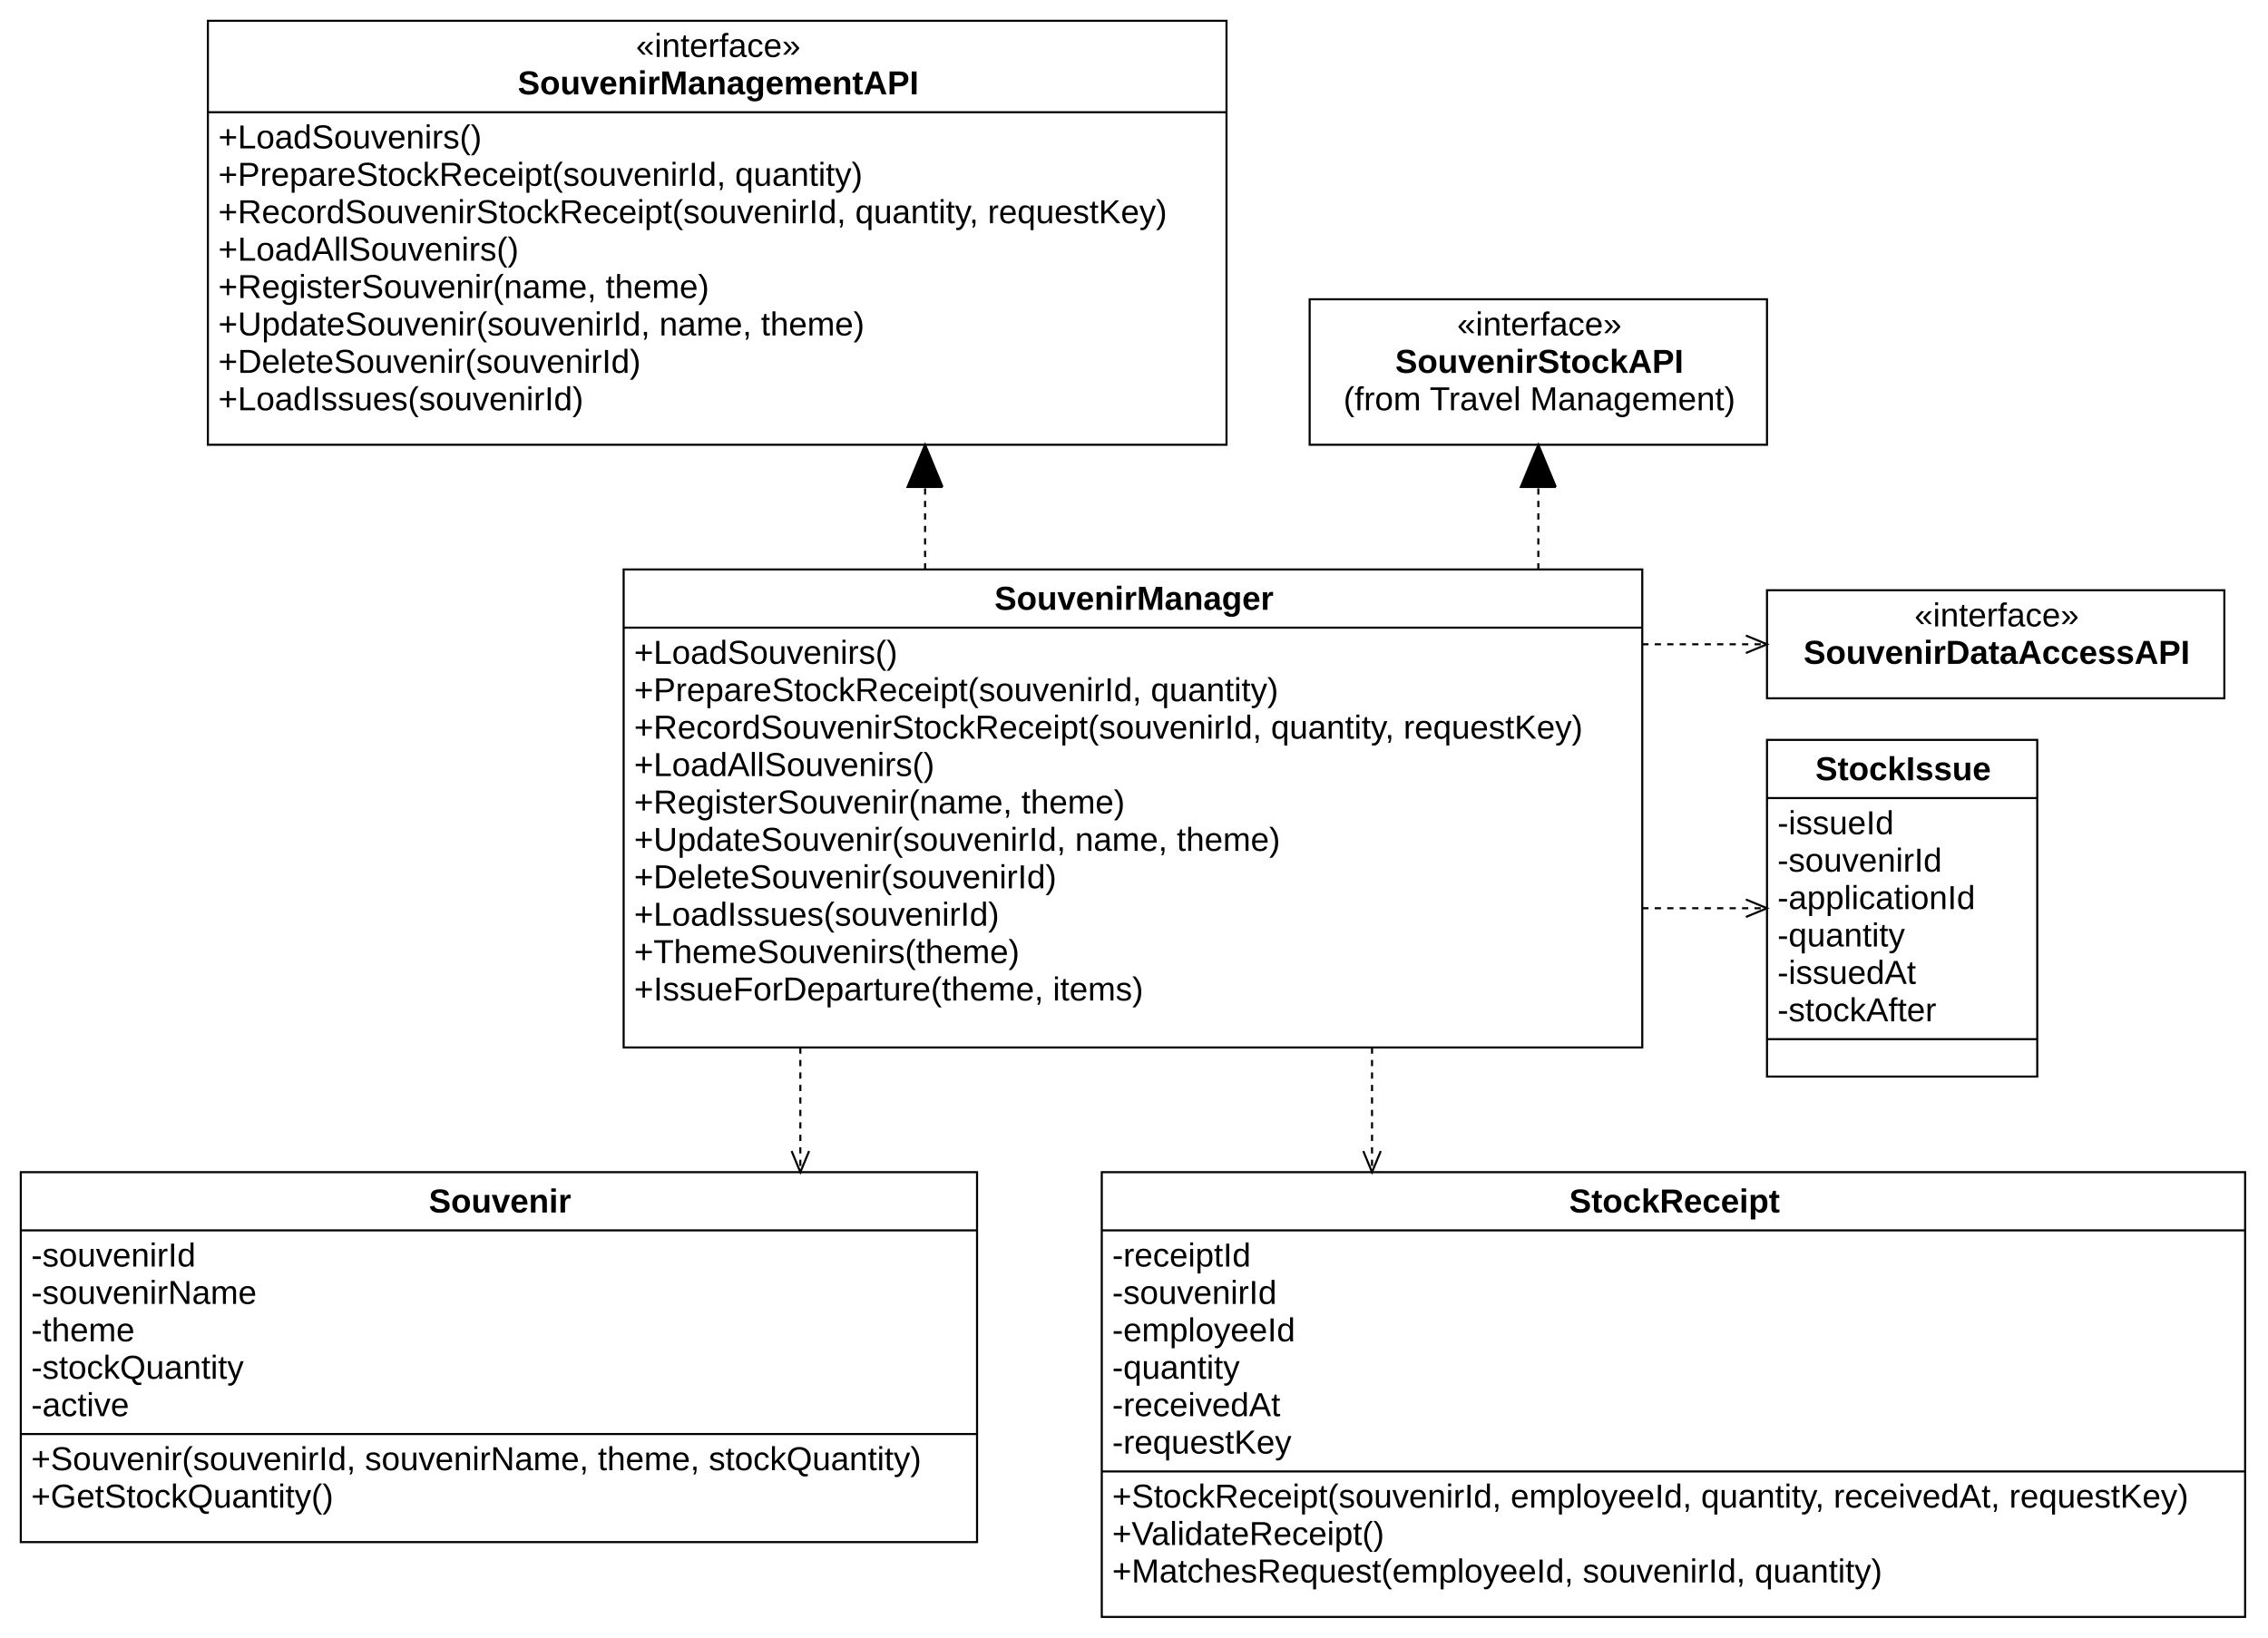
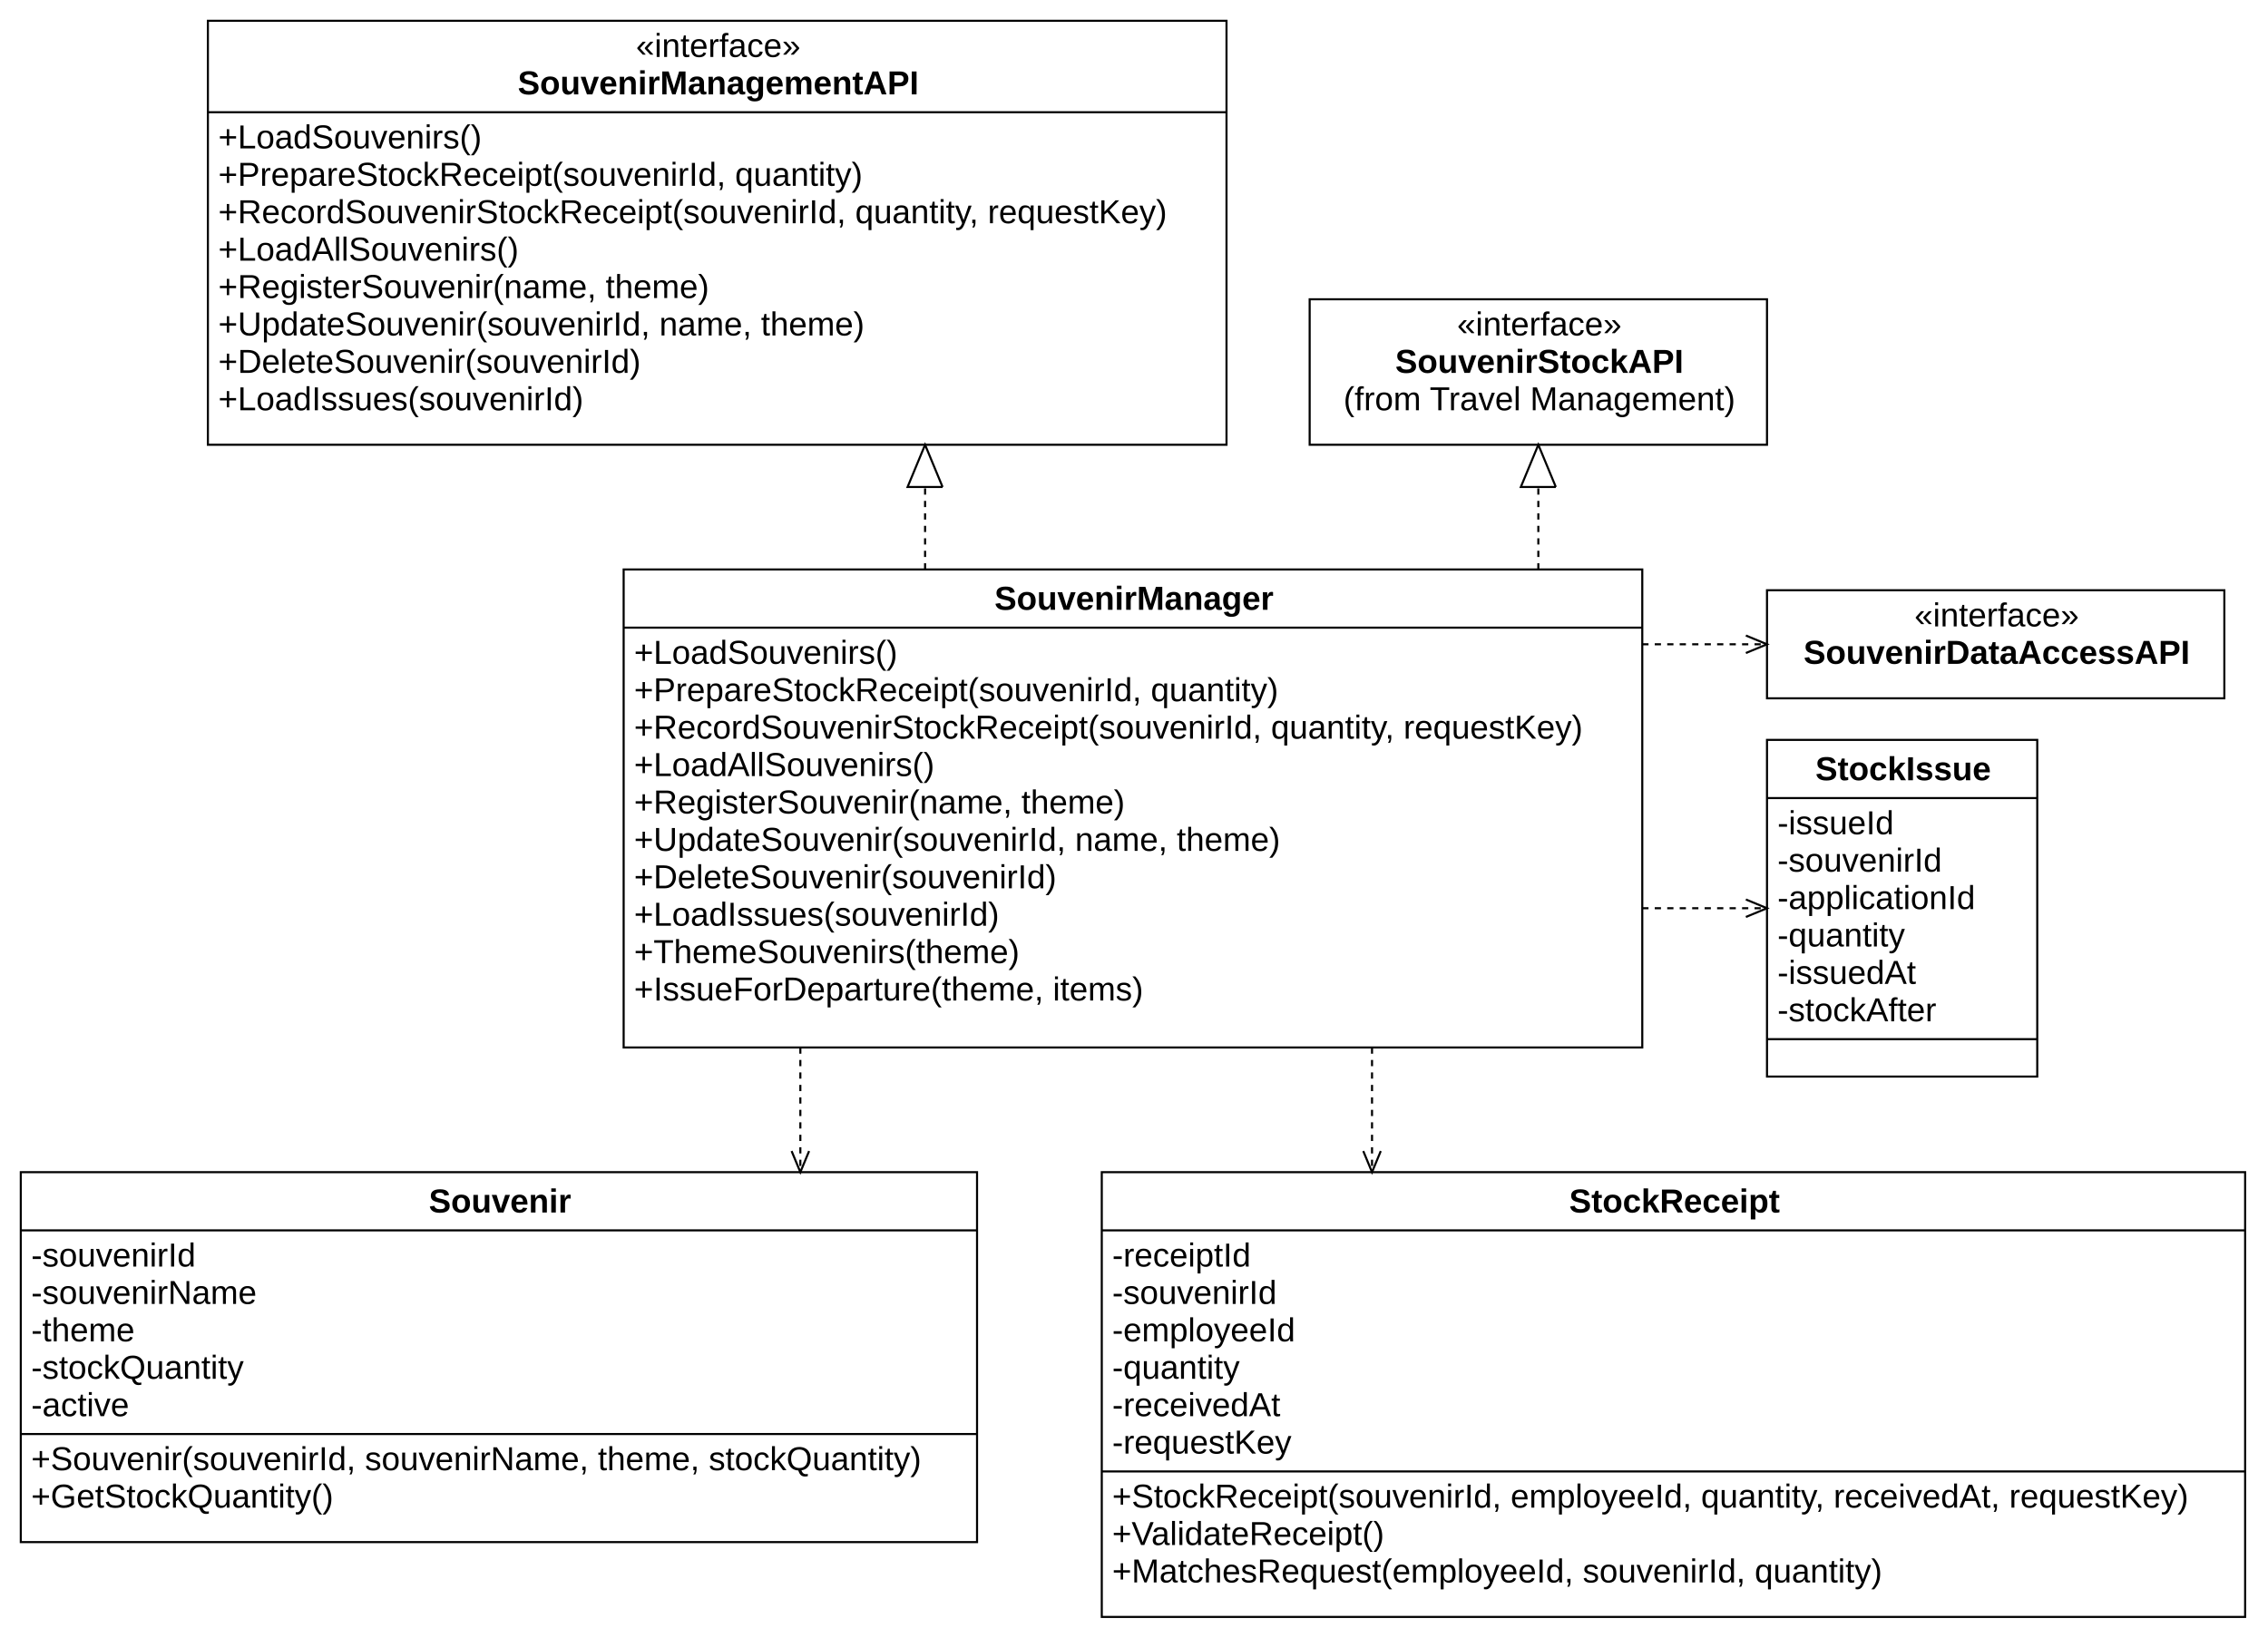
<svg xmlns="http://www.w3.org/2000/svg" width="1091" height="788">
  <defs />
  <g>
    <path fill="rgb(255,255,255)" stroke="none" d="M 100 10 L 590 10 L 590 214 L 100 214 Z" />
    <path fill="none" stroke="rgb(0,0,0)" stroke-width="1" stroke-miterlimit="10" d="M 100 10 L 590 10 L 590 214 L 100 214 Z" />
    <path fill="none" stroke="rgb(0,0,0)" stroke-width="1" stroke-miterlimit="10" d="M 100 54 L 590 54" />
    <text fill="rgb(0,0,0)" stroke="none" font-family="Arial" font-size="16px" font-style="normal" font-weight="normal" text-decoration="normal" x="305.918" y="27.406" text-anchor="start" dominant-baseline="alphabetic" xml:space="preserve">«interface»</text>
    <text fill="rgb(0,0,0)" stroke="none" font-family="Arial" font-size="16px" font-style="normal" font-weight="bold" text-decoration="normal" x="249.035" y="45.406" text-anchor="start" dominant-baseline="alphabetic" xml:space="preserve">SouvenirManagementAPI</text>
    <text fill="rgb(0,0,0)" stroke="none" font-family="Arial" font-size="16px" font-style="normal" font-weight="normal" text-decoration="normal" x="105" y="71.406" text-anchor="start" dominant-baseline="alphabetic" xml:space="preserve">+LoadSouvenirs()</text>
    <text fill="rgb(0,0,0)" stroke="none" font-family="Arial" font-size="16px" font-style="normal" font-weight="normal" text-decoration="normal" x="105" y="89.406" text-anchor="start" dominant-baseline="alphabetic" xml:space="preserve">+PrepareStockReceipt(souvenirId, quantity)</text>
    <text fill="rgb(0,0,0)" stroke="none" font-family="Arial" font-size="16px" font-style="normal" font-weight="normal" text-decoration="normal" x="105" y="107.406" text-anchor="start" dominant-baseline="alphabetic" xml:space="preserve">+RecordSouvenirStockReceipt(souvenirId, quantity, requestKey)</text>
    <text fill="rgb(0,0,0)" stroke="none" font-family="Arial" font-size="16px" font-style="normal" font-weight="normal" text-decoration="normal" x="105" y="125.406" text-anchor="start" dominant-baseline="alphabetic" xml:space="preserve">+LoadAllSouvenirs()</text>
    <text fill="rgb(0,0,0)" stroke="none" font-family="Arial" font-size="16px" font-style="normal" font-weight="normal" text-decoration="normal" x="105" y="143.406" text-anchor="start" dominant-baseline="alphabetic" xml:space="preserve">+RegisterSouvenir(name, theme)</text>
    <text fill="rgb(0,0,0)" stroke="none" font-family="Arial" font-size="16px" font-style="normal" font-weight="normal" text-decoration="normal" x="105" y="161.406" text-anchor="start" dominant-baseline="alphabetic" xml:space="preserve">+UpdateSouvenir(souvenirId, name, theme)</text>
    <text fill="rgb(0,0,0)" stroke="none" font-family="Arial" font-size="16px" font-style="normal" font-weight="normal" text-decoration="normal" x="105" y="179.406" text-anchor="start" dominant-baseline="alphabetic" xml:space="preserve">+DeleteSouvenir(souvenirId)</text>
    <text fill="rgb(0,0,0)" stroke="none" font-family="Arial" font-size="16px" font-style="normal" font-weight="normal" text-decoration="normal" x="105" y="197.406" text-anchor="start" dominant-baseline="alphabetic" xml:space="preserve">+LoadIssues(souvenirId)</text>
    <path fill="rgb(255,255,255)" stroke="none" d="M 300 274 L 790 274 L 790 504 L 300 504 Z" />
    <path fill="none" stroke="rgb(0,0,0)" stroke-width="1" stroke-miterlimit="10" d="M 300 274 L 790 274 L 790 504 L 300 504 Z" />
    <path fill="none" stroke="rgb(0,0,0)" stroke-width="1" stroke-miterlimit="10" d="M 300 302 L 790 302" />
    <text fill="rgb(0,0,0)" stroke="none" font-family="Arial" font-size="16px" font-style="normal" font-weight="bold" text-decoration="normal" x="478.371" y="293.406" text-anchor="start" dominant-baseline="alphabetic" xml:space="preserve">SouvenirManager</text>
    <text fill="rgb(0,0,0)" stroke="none" font-family="Arial" font-size="16px" font-style="normal" font-weight="normal" text-decoration="normal" x="305" y="319.406" text-anchor="start" dominant-baseline="alphabetic" xml:space="preserve">+LoadSouvenirs()</text>
    <text fill="rgb(0,0,0)" stroke="none" font-family="Arial" font-size="16px" font-style="normal" font-weight="normal" text-decoration="normal" x="305" y="337.406" text-anchor="start" dominant-baseline="alphabetic" xml:space="preserve">+PrepareStockReceipt(souvenirId, quantity)</text>
    <text fill="rgb(0,0,0)" stroke="none" font-family="Arial" font-size="16px" font-style="normal" font-weight="normal" text-decoration="normal" x="305" y="355.406" text-anchor="start" dominant-baseline="alphabetic" xml:space="preserve">+RecordSouvenirStockReceipt(souvenirId, quantity, requestKey)</text>
    <text fill="rgb(0,0,0)" stroke="none" font-family="Arial" font-size="16px" font-style="normal" font-weight="normal" text-decoration="normal" x="305" y="373.406" text-anchor="start" dominant-baseline="alphabetic" xml:space="preserve">+LoadAllSouvenirs()</text>
    <text fill="rgb(0,0,0)" stroke="none" font-family="Arial" font-size="16px" font-style="normal" font-weight="normal" text-decoration="normal" x="305" y="391.406" text-anchor="start" dominant-baseline="alphabetic" xml:space="preserve">+RegisterSouvenir(name, theme)</text>
    <text fill="rgb(0,0,0)" stroke="none" font-family="Arial" font-size="16px" font-style="normal" font-weight="normal" text-decoration="normal" x="305" y="409.406" text-anchor="start" dominant-baseline="alphabetic" xml:space="preserve">+UpdateSouvenir(souvenirId, name, theme)</text>
    <text fill="rgb(0,0,0)" stroke="none" font-family="Arial" font-size="16px" font-style="normal" font-weight="normal" text-decoration="normal" x="305" y="427.406" text-anchor="start" dominant-baseline="alphabetic" xml:space="preserve">+DeleteSouvenir(souvenirId)</text>
    <text fill="rgb(0,0,0)" stroke="none" font-family="Arial" font-size="16px" font-style="normal" font-weight="normal" text-decoration="normal" x="305" y="445.406" text-anchor="start" dominant-baseline="alphabetic" xml:space="preserve">+LoadIssues(souvenirId)</text>
    <text fill="rgb(0,0,0)" stroke="none" font-family="Arial" font-size="16px" font-style="normal" font-weight="normal" text-decoration="normal" x="305" y="463.406" text-anchor="start" dominant-baseline="alphabetic" xml:space="preserve">+ThemeSouvenirs(theme)</text>
    <text fill="rgb(0,0,0)" stroke="none" font-family="Arial" font-size="16px" font-style="normal" font-weight="normal" text-decoration="normal" x="305" y="481.406" text-anchor="start" dominant-baseline="alphabetic" xml:space="preserve">+IssueForDeparture(theme, items)</text>
    <path fill="rgb(255,255,255)" stroke="none" d="M 10 564 L 470 564 L 470 742 L 10 742 Z" />
    <path fill="none" stroke="rgb(0,0,0)" stroke-width="1" stroke-miterlimit="10" d="M 10 564 L 470 564 L 470 742 L 10 742 Z" />
    <path fill="none" stroke="rgb(0,0,0)" stroke-width="1" stroke-miterlimit="10" d="M 10 592 L 470 592" />
    <path fill="none" stroke="rgb(0,0,0)" stroke-width="1" stroke-miterlimit="10" d="M 10 690 L 470 690" />
    <text fill="rgb(0,0,0)" stroke="none" font-family="Arial" font-size="16px" font-style="normal" font-weight="bold" text-decoration="normal" x="206.27" y="583.406" text-anchor="start" dominant-baseline="alphabetic" xml:space="preserve">Souvenir</text>
    <text fill="rgb(0,0,0)" stroke="none" font-family="Arial" font-size="16px" font-style="normal" font-weight="normal" text-decoration="normal" x="15" y="609.406" text-anchor="start" dominant-baseline="alphabetic" xml:space="preserve">-souvenirId</text>
    <text fill="rgb(0,0,0)" stroke="none" font-family="Arial" font-size="16px" font-style="normal" font-weight="normal" text-decoration="normal" x="15" y="627.406" text-anchor="start" dominant-baseline="alphabetic" xml:space="preserve">-souvenirName</text>
    <text fill="rgb(0,0,0)" stroke="none" font-family="Arial" font-size="16px" font-style="normal" font-weight="normal" text-decoration="normal" x="15" y="645.406" text-anchor="start" dominant-baseline="alphabetic" xml:space="preserve">-theme</text>
    <text fill="rgb(0,0,0)" stroke="none" font-family="Arial" font-size="16px" font-style="normal" font-weight="normal" text-decoration="normal" x="15" y="663.406" text-anchor="start" dominant-baseline="alphabetic" xml:space="preserve">-stockQuantity</text>
    <text fill="rgb(0,0,0)" stroke="none" font-family="Arial" font-size="16px" font-style="normal" font-weight="normal" text-decoration="normal" x="15" y="681.406" text-anchor="start" dominant-baseline="alphabetic" xml:space="preserve">-active</text>
    <text fill="rgb(0,0,0)" stroke="none" font-family="Arial" font-size="16px" font-style="normal" font-weight="normal" text-decoration="normal" x="15" y="707.406" text-anchor="start" dominant-baseline="alphabetic" xml:space="preserve">+Souvenir(souvenirId, souvenirName, theme, stockQuantity)</text>
    <text fill="rgb(0,0,0)" stroke="none" font-family="Arial" font-size="16px" font-style="normal" font-weight="normal" text-decoration="normal" x="15" y="725.406" text-anchor="start" dominant-baseline="alphabetic" xml:space="preserve">+GetStockQuantity()</text>
    <path fill="rgb(255,255,255)" stroke="none" d="M 530 564 L 1080 564 L 1080 778 L 530 778 Z" />
    <path fill="none" stroke="rgb(0,0,0)" stroke-width="1" stroke-miterlimit="10" d="M 530 564 L 1080 564 L 1080 778 L 530 778 Z" />
    <path fill="none" stroke="rgb(0,0,0)" stroke-width="1" stroke-miterlimit="10" d="M 530 592 L 1080 592" />
    <path fill="none" stroke="rgb(0,0,0)" stroke-width="1" stroke-miterlimit="10" d="M 530 708 L 1080 708" />
    <text fill="rgb(0,0,0)" stroke="none" font-family="Arial" font-size="16px" font-style="normal" font-weight="bold" text-decoration="normal" x="754.816" y="583.406" text-anchor="start" dominant-baseline="alphabetic" xml:space="preserve">StockReceipt</text>
    <text fill="rgb(0,0,0)" stroke="none" font-family="Arial" font-size="16px" font-style="normal" font-weight="normal" text-decoration="normal" x="535" y="609.406" text-anchor="start" dominant-baseline="alphabetic" xml:space="preserve">-receiptId</text>
    <text fill="rgb(0,0,0)" stroke="none" font-family="Arial" font-size="16px" font-style="normal" font-weight="normal" text-decoration="normal" x="535" y="627.406" text-anchor="start" dominant-baseline="alphabetic" xml:space="preserve">-souvenirId</text>
    <text fill="rgb(0,0,0)" stroke="none" font-family="Arial" font-size="16px" font-style="normal" font-weight="normal" text-decoration="normal" x="535" y="645.406" text-anchor="start" dominant-baseline="alphabetic" xml:space="preserve">-employeeId</text>
    <text fill="rgb(0,0,0)" stroke="none" font-family="Arial" font-size="16px" font-style="normal" font-weight="normal" text-decoration="normal" x="535" y="663.406" text-anchor="start" dominant-baseline="alphabetic" xml:space="preserve">-quantity</text>
    <text fill="rgb(0,0,0)" stroke="none" font-family="Arial" font-size="16px" font-style="normal" font-weight="normal" text-decoration="normal" x="535" y="681.406" text-anchor="start" dominant-baseline="alphabetic" xml:space="preserve">-receivedAt</text>
    <text fill="rgb(0,0,0)" stroke="none" font-family="Arial" font-size="16px" font-style="normal" font-weight="normal" text-decoration="normal" x="535" y="699.406" text-anchor="start" dominant-baseline="alphabetic" xml:space="preserve">-requestKey</text>
    <text fill="rgb(0,0,0)" stroke="none" font-family="Arial" font-size="16px" font-style="normal" font-weight="normal" text-decoration="normal" x="535" y="725.406" text-anchor="start" dominant-baseline="alphabetic" xml:space="preserve">+StockReceipt(souvenirId, employeeId, quantity, receivedAt, requestKey)</text>
    <text fill="rgb(0,0,0)" stroke="none" font-family="Arial" font-size="16px" font-style="normal" font-weight="normal" text-decoration="normal" x="535" y="743.406" text-anchor="start" dominant-baseline="alphabetic" xml:space="preserve">+ValidateReceipt()</text>
    <text fill="rgb(0,0,0)" stroke="none" font-family="Arial" font-size="16px" font-style="normal" font-weight="normal" text-decoration="normal" x="535" y="761.406" text-anchor="start" dominant-baseline="alphabetic" xml:space="preserve">+MatchesRequest(employeeId, souvenirId, quantity)</text>
    <path fill="rgb(255,255,255)" stroke="none" d="M 850 284 L 1070 284 L 1070 336 L 850 336 Z" />
    <path fill="none" stroke="rgb(0,0,0)" stroke-width="1" stroke-miterlimit="10" d="M 850 284 L 1070 284 L 1070 336 L 850 336 Z" />
    <text fill="rgb(0,0,0)" stroke="none" font-family="Arial" font-size="16px" font-style="normal" font-weight="normal" text-decoration="normal" x="920.918" y="301.406" text-anchor="start" dominant-baseline="alphabetic" xml:space="preserve">«interface»</text>
    <text fill="rgb(0,0,0)" stroke="none" font-family="Arial" font-size="16px" font-style="normal" font-weight="bold" text-decoration="normal" x="867.57" y="319.406" text-anchor="start" dominant-baseline="alphabetic" xml:space="preserve">SouvenirDataAccessAPI</text>
    <path fill="none" stroke="rgb(0,0,0)" stroke-width="1" stroke-miterlimit="10" d="M 445 274 L 445 214" stroke-dasharray="3,3" />
-     <path fill="rgb(0,0,0)" stroke="none" d="M 453.419 234.325 L 445 214 L 436.581 234.325 Z" />
+     <path fill="rgb(255,255,255)" stroke="none" d="M 453.419 234.325 L 445 214 L 436.581 234.325 Z" />
    <path fill="none" stroke="rgb(0,0,0)" stroke-width="1" stroke-miterlimit="10" d="M 453.419 234.325 L 445 214 L 436.581 234.325 L 453.419 234.325" />
    <path fill="none" stroke="rgb(0,0,0)" stroke-width="1" stroke-miterlimit="10" d="M 790 310 L 850 310" stroke-dasharray="3,3" />
    <path fill="none" stroke="rgb(0,0,0)" stroke-width="1" stroke-miterlimit="10" d="M 839.837 314.21 L 850 310 L 839.837 305.79" />
    <path fill="none" stroke="rgb(0,0,0)" stroke-width="1" stroke-miterlimit="10" d="M 385 504 L 385 564" stroke-dasharray="3,3" />
    <path fill="none" stroke="rgb(0,0,0)" stroke-width="1" stroke-miterlimit="10" d="M 380.79 553.837 L 385 564 L 389.21 553.837" />
    <path fill="none" stroke="rgb(0,0,0)" stroke-width="1" stroke-miterlimit="10" d="M 660 504 L 660 564" stroke-dasharray="3,3" />
    <path fill="none" stroke="rgb(0,0,0)" stroke-width="1" stroke-miterlimit="10" d="M 655.79 553.837 L 660 564 L 664.21 553.837" />
    <path fill="rgb(255,255,255)" stroke="none" d="M 630 144 L 850 144 L 850 214 L 630 214 Z" />
    <path fill="none" stroke="rgb(0,0,0)" stroke-width="1" stroke-miterlimit="10" d="M 630 144 L 850 144 L 850 214 L 630 214 Z" />
    <text fill="rgb(0,0,0)" stroke="none" font-family="Arial" font-size="16px" font-style="normal" font-weight="normal" text-decoration="normal" x="700.918" y="161.406" text-anchor="start" dominant-baseline="alphabetic" xml:space="preserve">«interface»</text>
    <text fill="rgb(0,0,0)" stroke="none" font-family="Arial" font-size="16px" font-style="normal" font-weight="bold" text-decoration="normal" x="671.148" y="179.406" text-anchor="start" dominant-baseline="alphabetic" xml:space="preserve">SouvenirStockAPI</text>
    <text fill="rgb(0,0,0)" stroke="none" font-family="Arial" font-size="16px" font-style="normal" font-weight="normal" text-decoration="normal" x="646.246" y="197.406" text-anchor="start" dominant-baseline="alphabetic" xml:space="preserve">(from Travel Management)</text>
    <path fill="none" stroke="rgb(0,0,0)" stroke-width="1" stroke-miterlimit="10" d="M 740 274 L 740 214" stroke-dasharray="3,3" />
-     <path fill="rgb(0,0,0)" stroke="none" d="M 748.419 234.325 L 740 214 L 731.581 234.325 Z" />
+     <path fill="rgb(255,255,255)" stroke="none" d="M 748.419 234.325 L 740 214 L 731.581 234.325 Z" />
    <path fill="none" stroke="rgb(0,0,0)" stroke-width="1" stroke-miterlimit="10" d="M 748.419 234.325 L 740 214 L 731.581 234.325 L 748.419 234.325" />
    <path fill="rgb(255,255,255)" stroke="none" d="M 850 356 L 980 356 L 980 518 L 850 518 Z" />
    <path fill="none" stroke="rgb(0,0,0)" stroke-width="1" stroke-miterlimit="10" d="M 850 356 L 980 356 L 980 518 L 850 518 Z" />
    <path fill="none" stroke="rgb(0,0,0)" stroke-width="1" stroke-miterlimit="10" d="M 850 384 L 980 384" />
    <path fill="none" stroke="rgb(0,0,0)" stroke-width="1" stroke-miterlimit="10" d="M 850 500 L 980 500" />
    <text fill="rgb(0,0,0)" stroke="none" font-family="Arial" font-size="16px" font-style="normal" font-weight="bold" text-decoration="normal" x="873.258" y="375.406" text-anchor="start" dominant-baseline="alphabetic" xml:space="preserve">StockIssue</text>
    <text fill="rgb(0,0,0)" stroke="none" font-family="Arial" font-size="16px" font-style="normal" font-weight="normal" text-decoration="normal" x="855" y="401.406" text-anchor="start" dominant-baseline="alphabetic" xml:space="preserve">-issueId</text>
    <text fill="rgb(0,0,0)" stroke="none" font-family="Arial" font-size="16px" font-style="normal" font-weight="normal" text-decoration="normal" x="855" y="419.406" text-anchor="start" dominant-baseline="alphabetic" xml:space="preserve">-souvenirId</text>
    <text fill="rgb(0,0,0)" stroke="none" font-family="Arial" font-size="16px" font-style="normal" font-weight="normal" text-decoration="normal" x="855" y="437.406" text-anchor="start" dominant-baseline="alphabetic" xml:space="preserve">-applicationId</text>
    <text fill="rgb(0,0,0)" stroke="none" font-family="Arial" font-size="16px" font-style="normal" font-weight="normal" text-decoration="normal" x="855" y="455.406" text-anchor="start" dominant-baseline="alphabetic" xml:space="preserve">-quantity</text>
    <text fill="rgb(0,0,0)" stroke="none" font-family="Arial" font-size="16px" font-style="normal" font-weight="normal" text-decoration="normal" x="855" y="473.406" text-anchor="start" dominant-baseline="alphabetic" xml:space="preserve">-issuedAt</text>
    <text fill="rgb(0,0,0)" stroke="none" font-family="Arial" font-size="16px" font-style="normal" font-weight="normal" text-decoration="normal" x="855" y="491.406" text-anchor="start" dominant-baseline="alphabetic" xml:space="preserve">-stockAfter</text>
    <path fill="none" stroke="rgb(0,0,0)" stroke-width="1" stroke-miterlimit="10" d="M 790 437 L 850 437" stroke-dasharray="3,3" />
    <path fill="none" stroke="rgb(0,0,0)" stroke-width="1" stroke-miterlimit="10" d="M 839.837 441.21 L 850 437 L 839.837 432.79" />
  </g>
</svg>
